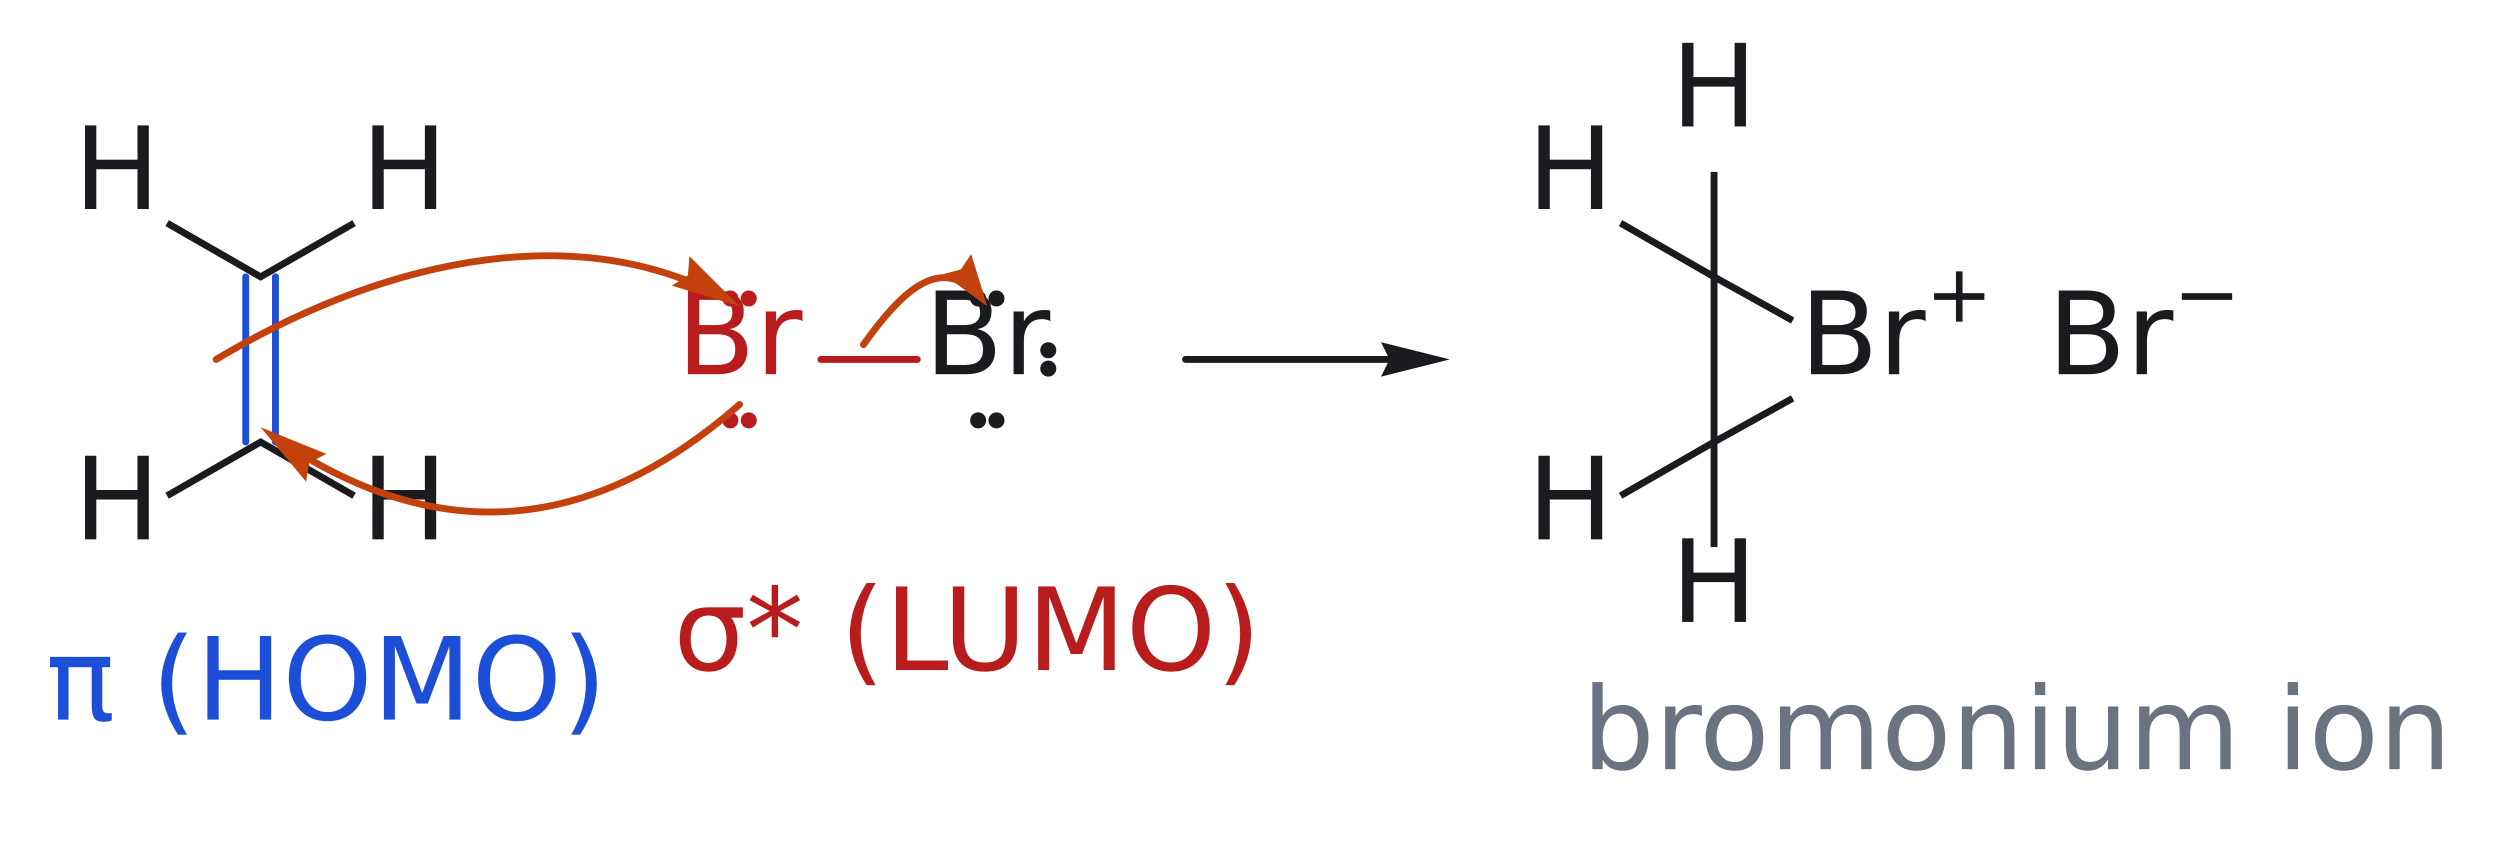
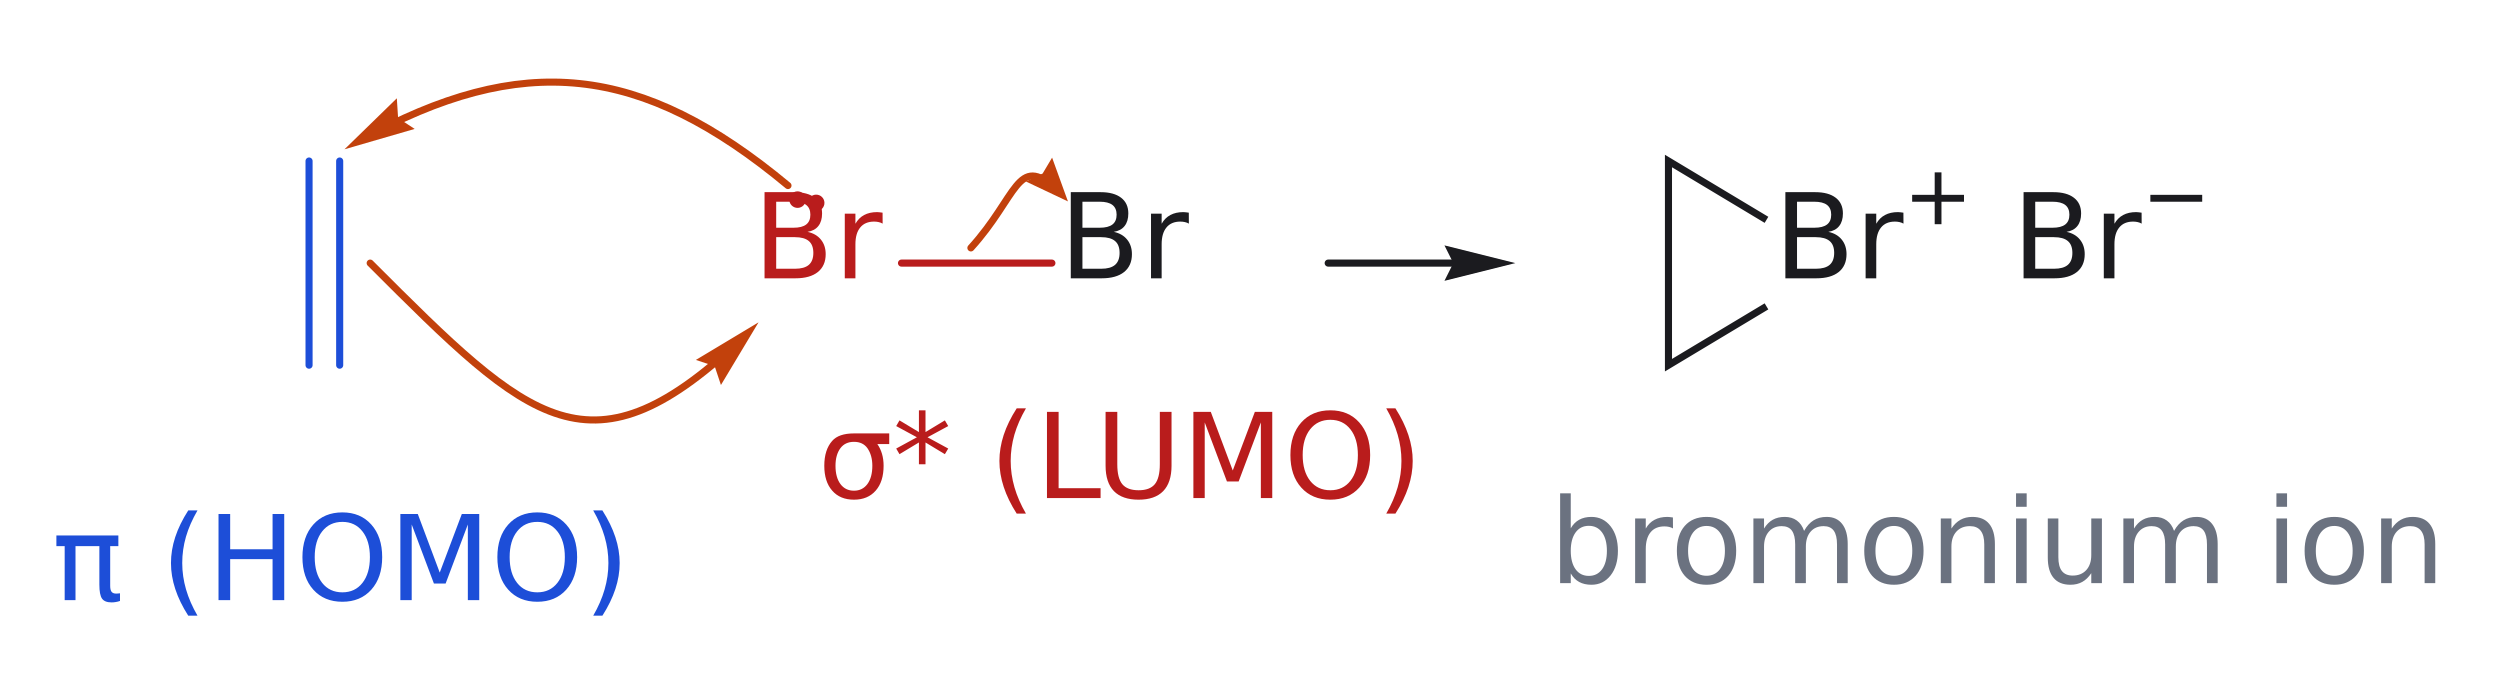
- <svg xmlns="http://www.w3.org/2000/svg" viewBox="-66.267 -91.109 635.731 218.859" width="394" height="136">
+ <svg xmlns="http://www.w3.org/2000/svg" viewBox="-78.867 -64.948 614.731 171.698" width="381" height="106">
  <style>.c-ink.fill{fill:#1b1b1f}.c-ink.stroke{stroke:#1b1b1f}.c-arrow.fill{fill:#c2410c}.c-arrow.stroke{stroke:#c2410c}.c-nu.fill{fill:#1d4ed8}.c-nu.stroke{stroke:#1d4ed8}.c-el.fill{fill:#b91c1c}.c-el.stroke{stroke:#b91c1c}.c-good.fill{fill:#15803d}.c-good.stroke{stroke:#15803d}.c-muted.fill{fill:#6b7280}.c-muted.stroke{stroke:#6b7280}@media (prefers-color-scheme: dark){.c-ink.fill{fill:#e6e6ea}.c-ink.stroke{stroke:#e6e6ea}.c-arrow.fill{fill:#ff9f5a}.c-arrow.stroke{stroke:#ff9f5a}.c-nu.fill{fill:#8ab4ff}.c-nu.stroke{stroke:#8ab4ff}.c-el.fill{fill:#ff8a8a}.c-el.stroke{stroke:#ff8a8a}.c-good.fill{fill:#6ee7a0}.c-good.stroke{stroke:#6ee7a0}.c-muted.fill{fill:#9ca3af}.c-muted.stroke{stroke:#9ca3af}}</style>
-   <path class="c-nu stroke" d="M3.78 -21 L3.78 21 " fill="none" stroke-width="1.75" stroke-linecap="round" stroke-linejoin="round" />
-   <path class="c-nu stroke" d="M-3.78 -21 L-3.78 21 " fill="none" stroke-width="1.75" stroke-linecap="round" stroke-linejoin="round" />
-   <path class="c-el stroke" d="M142.467 0 L166.996 0 " fill="none" stroke-width="1.75" stroke-linecap="round" stroke-linejoin="round" />
-   <path class="c-ink fill stroke" d="M-0 -22.009 L-23.334 -35.419 L-24.206 -33.902 L0 -19.991 Z M-0 -19.991 L24.206 -33.902 L23.334 -35.419 L0 -22.009 Z M0 19.991 L-24.206 33.902 L-23.334 35.419 L-0 22.009 Z M0 22.009 L23.334 35.419 L24.206 33.902 L-0 19.991 Z M368.725 -20.494 L368.725 20.494 L369.6 21 L370.475 19.513 L370.475 -19.513 L369.6 -21 Z M368.725 -22.512 L346.266 -35.419 L345.394 -33.902 L368.725 -20.494 L369.6 -21 Z M370.475 -21.515 L370.475 -47.702 L368.725 -47.702 L368.725 -22.512 L369.6 -21 Z M368.725 20.494 L345.394 33.902 L346.266 35.419 L368.725 22.512 L369.6 21 Z M368.725 22.512 L368.725 47.702 L370.475 47.702 L370.475 21.515 L369.6 21 Z M370.475 -19.513 L389.171 -9.126 L390.02 -10.656 L370.475 -21.515 L369.6 -21 Z M370.475 21.515 L390.02 10.656 L389.171 9.126 L370.475 19.513 L369.6 21 Z " stroke-width="0" stroke-linecap="round" stroke-linejoin="round" />
-   <text class="c-ink fill" xml:space="preserve" x="-47.506" y="-58.442" font-family="DejaVu Sans" font-size="29.167" font-weight="normal" font-style="normal" text-decoration="none" dominant-baseline="text-before-edge">H</text>
-   <text class="c-ink fill" xml:space="preserve" x="25.574" y="-58.442" font-family="DejaVu Sans" font-size="29.167" font-weight="normal" font-style="normal" text-decoration="none" dominant-baseline="text-before-edge">H</text>
-   <text class="c-ink fill" xml:space="preserve" x="-47.506" y="25.558" font-family="DejaVu Sans" font-size="29.167" font-weight="normal" font-style="normal" text-decoration="none" dominant-baseline="text-before-edge">H</text>
-   <text class="c-ink fill" xml:space="preserve" x="25.574" y="25.558" font-family="DejaVu Sans" font-size="29.167" font-weight="normal" font-style="normal" text-decoration="none" dominant-baseline="text-before-edge">H</text>
+   <path class="c-nu stroke" d="M3.78 -25.2 L3.78 25.2 " fill="none" stroke-width="1.75" stroke-linecap="round" stroke-linejoin="round" />
+   <path class="c-nu stroke" d="M-3.78 -25.2 L-3.78 25.2 " fill="none" stroke-width="1.75" stroke-linecap="round" stroke-linejoin="round" />
+   <path class="c-el stroke" d="M142.467 0 L179.595 0 " fill="none" stroke-width="1.75" stroke-linecap="round" stroke-linejoin="round" />
+   <path class="c-ink fill stroke" d="M330.925 -26.745 L330.925 26.745 L332.675 23.655 L332.675 -23.655 Z M332.675 -23.655 L355.545 -9.932 L356.446 -11.433 L330.925 -26.745 Z M330.925 26.745 L356.446 11.433 L355.545 9.932 L332.675 23.655 Z " stroke-width="0" stroke-linecap="round" stroke-linejoin="round" />
  <text class="c-el fill" xml:space="preserve" x="105.8" y="-16.442" font-family="DejaVu Sans" font-size="29.167" font-weight="normal" font-style="normal" text-decoration="none" dominant-baseline="text-before-edge">Br</text>
-   <path class="c-el fill stroke" d="M120.633 -15.5 C120.633 -14.856 120.111 -14.333 119.467 -14.333 C118.822 -14.333 118.3 -14.856 118.3 -15.5 C118.3 -16.144 118.822 -16.667 119.467 -16.667 C120.111 -16.667 120.633 -16.144 120.633 -15.5 Z " stroke-width="1.75" stroke-linecap="round" stroke-linejoin="round" />
-   <path class="c-el fill stroke" d="M125.3 -15.5 C125.3 -14.856 124.778 -14.333 124.133 -14.333 C123.489 -14.333 122.967 -14.856 122.967 -15.5 C122.967 -16.144 123.489 -16.667 124.133 -16.667 C124.778 -16.667 125.3 -16.144 125.3 -15.5 Z " stroke-width="1.75" stroke-linecap="round" stroke-linejoin="round" />
-   <path class="c-el fill stroke" d="M122.967 15.5 C122.967 14.856 123.489 14.333 124.133 14.333 C124.778 14.333 125.3 14.856 125.3 15.5 C125.3 16.144 124.778 16.667 124.133 16.667 C123.489 16.667 122.967 16.144 122.967 15.5 Z " stroke-width="1.75" stroke-linecap="round" stroke-linejoin="round" />
-   <path class="c-el fill stroke" d="M118.3 15.5 C118.3 14.856 118.822 14.333 119.467 14.333 C120.111 14.333 120.633 14.856 120.633 15.5 C120.633 16.144 120.111 16.667 119.467 16.667 C118.822 16.667 118.3 16.144 118.3 15.5 Z " stroke-width="1.75" stroke-linecap="round" stroke-linejoin="round" />
-   <text class="c-ink fill" xml:space="preserve" x="168.8" y="-16.442" font-family="DejaVu Sans" font-size="29.167" font-weight="normal" font-style="normal" text-decoration="none" dominant-baseline="text-before-edge">Br</text>
-   <path class="c-ink fill stroke" d="M183.633 -15.5 C183.633 -14.856 183.111 -14.333 182.467 -14.333 C181.822 -14.333 181.3 -14.856 181.3 -15.5 C181.3 -16.144 181.822 -16.667 182.467 -16.667 C183.111 -16.667 183.633 -16.144 183.633 -15.5 Z " stroke-width="1.75" stroke-linecap="round" stroke-linejoin="round" />
-   <path class="c-ink fill stroke" d="M188.3 -15.5 C188.3 -14.856 187.778 -14.333 187.133 -14.333 C186.489 -14.333 185.967 -14.856 185.967 -15.5 C185.967 -16.144 186.489 -16.667 187.133 -16.667 C187.778 -16.667 188.3 -16.144 188.3 -15.5 Z " stroke-width="1.75" stroke-linecap="round" stroke-linejoin="round" />
-   <path class="c-ink fill stroke" d="M185.967 15.5 C185.967 14.856 186.489 14.333 187.133 14.333 C187.778 14.333 188.3 14.856 188.3 15.5 C188.3 16.144 187.778 16.667 187.133 16.667 C186.489 16.667 185.967 16.144 185.967 15.5 Z " stroke-width="1.75" stroke-linecap="round" stroke-linejoin="round" />
-   <path class="c-ink fill stroke" d="M181.3 15.5 C181.3 14.856 181.822 14.333 182.467 14.333 C183.111 14.333 183.633 14.856 183.633 15.5 C183.633 16.144 183.111 16.667 182.467 16.667 C181.822 16.667 181.3 16.144 181.3 15.5 Z " stroke-width="1.75" stroke-linecap="round" stroke-linejoin="round" />
-   <path class="c-ink fill stroke" d="M200.3 1.167 C200.944 1.167 201.467 1.689 201.467 2.333 C201.467 2.978 200.944 3.5 200.3 3.5 C199.656 3.5 199.133 2.978 199.133 2.333 C199.133 1.689 199.656 1.167 200.3 1.167 Z " stroke-width="1.75" stroke-linecap="round" stroke-linejoin="round" />
-   <path class="c-ink fill stroke" d="M200.3 -3.5 C200.944 -3.5 201.467 -2.978 201.467 -2.333 C201.467 -1.689 200.944 -1.167 200.3 -1.167 C199.656 -1.167 199.133 -1.689 199.133 -2.333 C199.133 -2.978 199.656 -3.5 200.3 -3.5 Z " stroke-width="1.75" stroke-linecap="round" stroke-linejoin="round" />
-   <text class="c-ink fill" xml:space="preserve" x="322.094" y="-58.442" font-family="DejaVu Sans" font-size="29.167" font-weight="normal" font-style="normal" text-decoration="none" dominant-baseline="text-before-edge">H</text>
-   <text class="c-ink fill" xml:space="preserve" x="358.634" y="-79.442" font-family="DejaVu Sans" font-size="29.167" font-weight="normal" font-style="normal" text-decoration="none" dominant-baseline="text-before-edge">H</text>
-   <text class="c-ink fill" xml:space="preserve" x="322.094" y="25.558" font-family="DejaVu Sans" font-size="29.167" font-weight="normal" font-style="normal" text-decoration="none" dominant-baseline="text-before-edge">H</text>
-   <text class="c-ink fill" xml:space="preserve" x="358.634" y="46.558" font-family="DejaVu Sans" font-size="29.167" font-weight="normal" font-style="normal" text-decoration="none" dominant-baseline="text-before-edge">H</text>
-   <text class="c-ink fill" xml:space="preserve" x="391.4" y="-16.442" font-family="DejaVu Sans" font-size="29.167" font-weight="normal" font-style="normal" text-decoration="none" dominant-baseline="text-before-edge">Br</text>
-   <text class="c-ink fill" xml:space="preserve" x="423.4" y="-23.734" font-family="DejaVu Sans" font-size="20.417" font-weight="normal" font-style="normal" text-decoration="none" dominant-baseline="text-before-edge">+</text>
-   <text class="c-ink fill" xml:space="preserve" x="454.4" y="-16.442" font-family="DejaVu Sans" font-size="29.167" font-weight="normal" font-style="normal" text-decoration="none" dominant-baseline="text-before-edge">Br</text>
-   <text class="c-ink fill" xml:space="preserve" x="486.4" y="-23.734" font-family="DejaVu Sans" font-size="20.417" font-weight="normal" font-style="normal" text-decoration="none" dominant-baseline="text-before-edge">−</text>
-   <path class="c-ink stroke" d="M235.2 0 L298.025 0 " fill="none" stroke-width="1.75" stroke-linecap="round" stroke-linejoin="round" />
-   <path class="c-ink fill stroke" d="M302.4 0 L284.9 -4.375 L287.087 0 L284.9 4.375 Z " stroke-width="0" stroke-linecap="round" stroke-linejoin="round" />
-   <path class="c-arrow stroke" d="M-11.31 0 C28.032 -23.605 77.993 -37.019 117.993 -15.663 " fill="none" stroke-width="1.75" stroke-linecap="round" stroke-linejoin="round" />
-   <path class="c-arrow fill stroke" d="M121.8 -13.506 L109.045 -26.262 L108.67 -21.385 L104.543 -18.759 Z " stroke-width="0" stroke-linecap="round" stroke-linejoin="round" />
-   <path class="c-arrow stroke" d="M153.3 -3.75 C162.866 -17.143 172.433 -26.432 181.999 -16.862 " fill="none" stroke-width="1.75" stroke-linecap="round" stroke-linejoin="round" />
-   <path class="c-arrow fill stroke" d="M184.8 -13.506 L180.693 -26.783 L178.092 -22.898 L173.573 -21.697 Z " stroke-width="0" stroke-linecap="round" stroke-linejoin="round" />
-   <path class="c-arrow stroke" d="M121.8 11.458 C83.776 44.799 44.367 47.75 3.573 19.777 " fill="none" stroke-width="1.75" stroke-linecap="round" stroke-linejoin="round" />
-   <path class="c-arrow fill stroke" d="M0 17.25 L11.568 31.091 L12.376 26.266 L16.721 24.018 Z " stroke-width="0" stroke-linecap="round" stroke-linejoin="round" />
-   <text class="c-nu fill" xml:space="preserve" x="-54.6" y="71.4" font-family="DejaVu Sans" font-size="29.167" font-weight="normal" font-style="normal" text-decoration="none" dominant-baseline="text-before-edge">π (HOMO)</text>
-   <text class="c-el fill" xml:space="preserve" x="105" y="58.8" font-family="DejaVu Sans" font-size="29.167" font-weight="normal" font-style="normal" text-decoration="none" dominant-baseline="text-before-edge">σ* (LUMO)</text>
-   <text class="c-muted fill" xml:space="preserve" x="336" y="84" font-family="DejaVu Sans" font-size="29.167" font-weight="normal" font-style="normal" text-decoration="none" dominant-baseline="text-before-edge">bromonium ion</text>
+   <path class="c-el fill stroke" d="M117.96 -15.467 C117.848 -14.833 117.243 -14.409 116.608 -14.521 C115.973 -14.633 115.55 -15.238 115.662 -15.872 C115.774 -16.507 116.379 -16.931 117.013 -16.819 C117.648 -16.707 118.071 -16.102 117.96 -15.467 Z " stroke-width="1.75" stroke-linecap="round" stroke-linejoin="round" />
+   <path class="c-el fill stroke" d="M122.555 -14.657 C122.443 -14.022 121.838 -13.599 121.204 -13.71 C120.569 -13.822 120.146 -14.427 120.257 -15.062 C120.369 -15.696 120.974 -16.12 121.609 -16.008 C122.243 -15.896 122.667 -15.291 122.555 -14.657 Z " stroke-width="1.75" stroke-linecap="round" stroke-linejoin="round" />
+   <text class="c-ink fill" xml:space="preserve" x="181.4" y="-16.442" font-family="DejaVu Sans" font-size="29.167" font-weight="normal" font-style="normal" text-decoration="none" dominant-baseline="text-before-edge">Br</text>
+   <text class="c-ink fill" xml:space="preserve" x="357.8" y="-16.442" font-family="DejaVu Sans" font-size="29.167" font-weight="normal" font-style="normal" text-decoration="none" dominant-baseline="text-before-edge">Br</text>
+   <text class="c-ink fill" xml:space="preserve" x="389.8" y="-23.734" font-family="DejaVu Sans" font-size="20.417" font-weight="normal" font-style="normal" text-decoration="none" dominant-baseline="text-before-edge">+</text>
+   <text class="c-ink fill" xml:space="preserve" x="416.6" y="-16.442" font-family="DejaVu Sans" font-size="29.167" font-weight="normal" font-style="normal" text-decoration="none" dominant-baseline="text-before-edge">Br</text>
+   <text class="c-ink fill" xml:space="preserve" x="448.6" y="-23.734" font-family="DejaVu Sans" font-size="20.417" font-weight="normal" font-style="normal" text-decoration="none" dominant-baseline="text-before-edge">−</text>
+   <path class="c-ink stroke" d="M247.8 0 L289.625 0 " fill="none" stroke-width="1.75" stroke-linecap="round" stroke-linejoin="round" />
+   <path class="c-ink fill stroke" d="M294 0 L276.5 -4.375 L278.688 0 L276.5 4.375 Z " stroke-width="0" stroke-linecap="round" stroke-linejoin="round" />
+   <path class="c-arrow stroke" d="M11.31 0 C50.85 39.54 65.792 54.444 104.048 17.691 " fill="none" stroke-width="1.75" stroke-linecap="round" stroke-linejoin="round" />
+   <path class="c-arrow fill stroke" d="M107.175 14.625 L91.707 23.905 L96.348 25.452 L97.895 30.093 Z " stroke-width="0" stroke-linecap="round" stroke-linejoin="round" />
+   <path class="c-arrow stroke" d="M159.6 -3.75 C171.075 -16.373 171.069 -27.019 180.493 -18.35 " fill="none" stroke-width="1.75" stroke-linecap="round" stroke-linejoin="round" />
+   <path class="c-arrow fill stroke" d="M183.557 -15.227 L179.647 -26.033 L177.303 -22.107 L173.172 -20.147 Z " stroke-width="0" stroke-linecap="round" stroke-linejoin="round" />
+   <path class="c-arrow stroke" d="M114.444 -19.145 C78.198 -49.302 48.827 -52.406 8.774 -30.256 " fill="none" stroke-width="1.75" stroke-linecap="round" stroke-linejoin="round" />
+   <path class="c-arrow fill stroke" d="M4.968 -28.094 L22.292 -33.123 L18.199 -35.802 L17.887 -40.684 Z " stroke-width="0" stroke-linecap="round" stroke-linejoin="round" />
+   <text class="c-nu fill" xml:space="preserve" x="-67.2" y="63" font-family="DejaVu Sans" font-size="29.167" font-weight="normal" font-style="normal" text-decoration="none" dominant-baseline="text-before-edge">π (HOMO)</text>
+   <text class="c-el fill" xml:space="preserve" x="121.8" y="37.8" font-family="DejaVu Sans" font-size="29.167" font-weight="normal" font-style="normal" text-decoration="none" dominant-baseline="text-before-edge">σ* (LUMO)</text>
+   <text class="c-muted fill" xml:space="preserve" x="302.4" y="58.8" font-family="DejaVu Sans" font-size="29.167" font-weight="normal" font-style="normal" text-decoration="none" dominant-baseline="text-before-edge">bromonium ion</text>
</svg>
